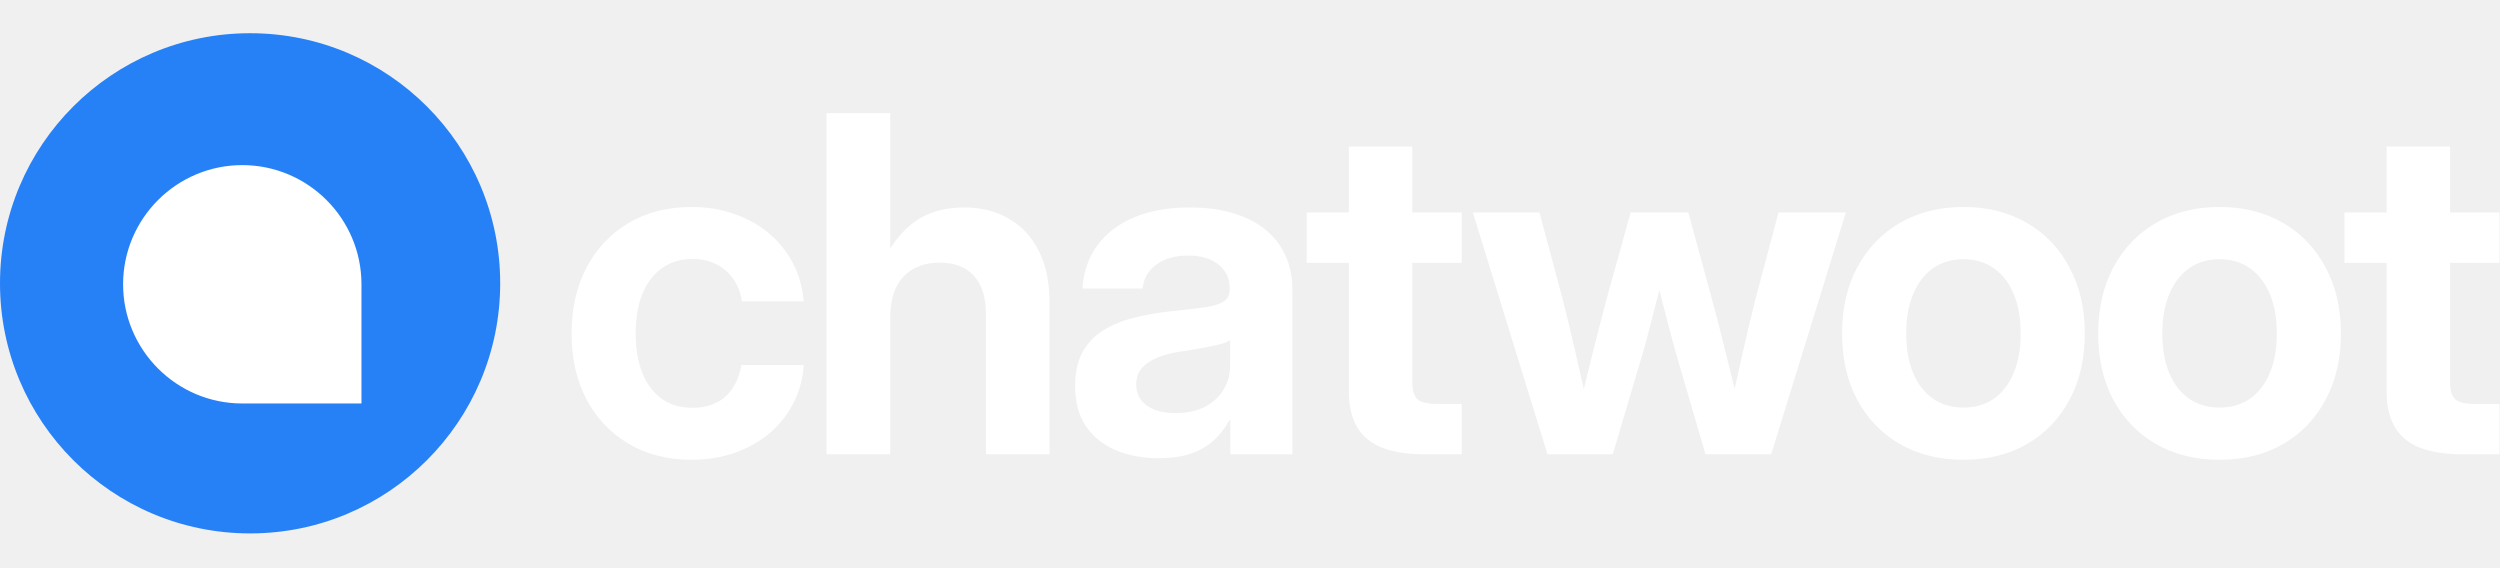
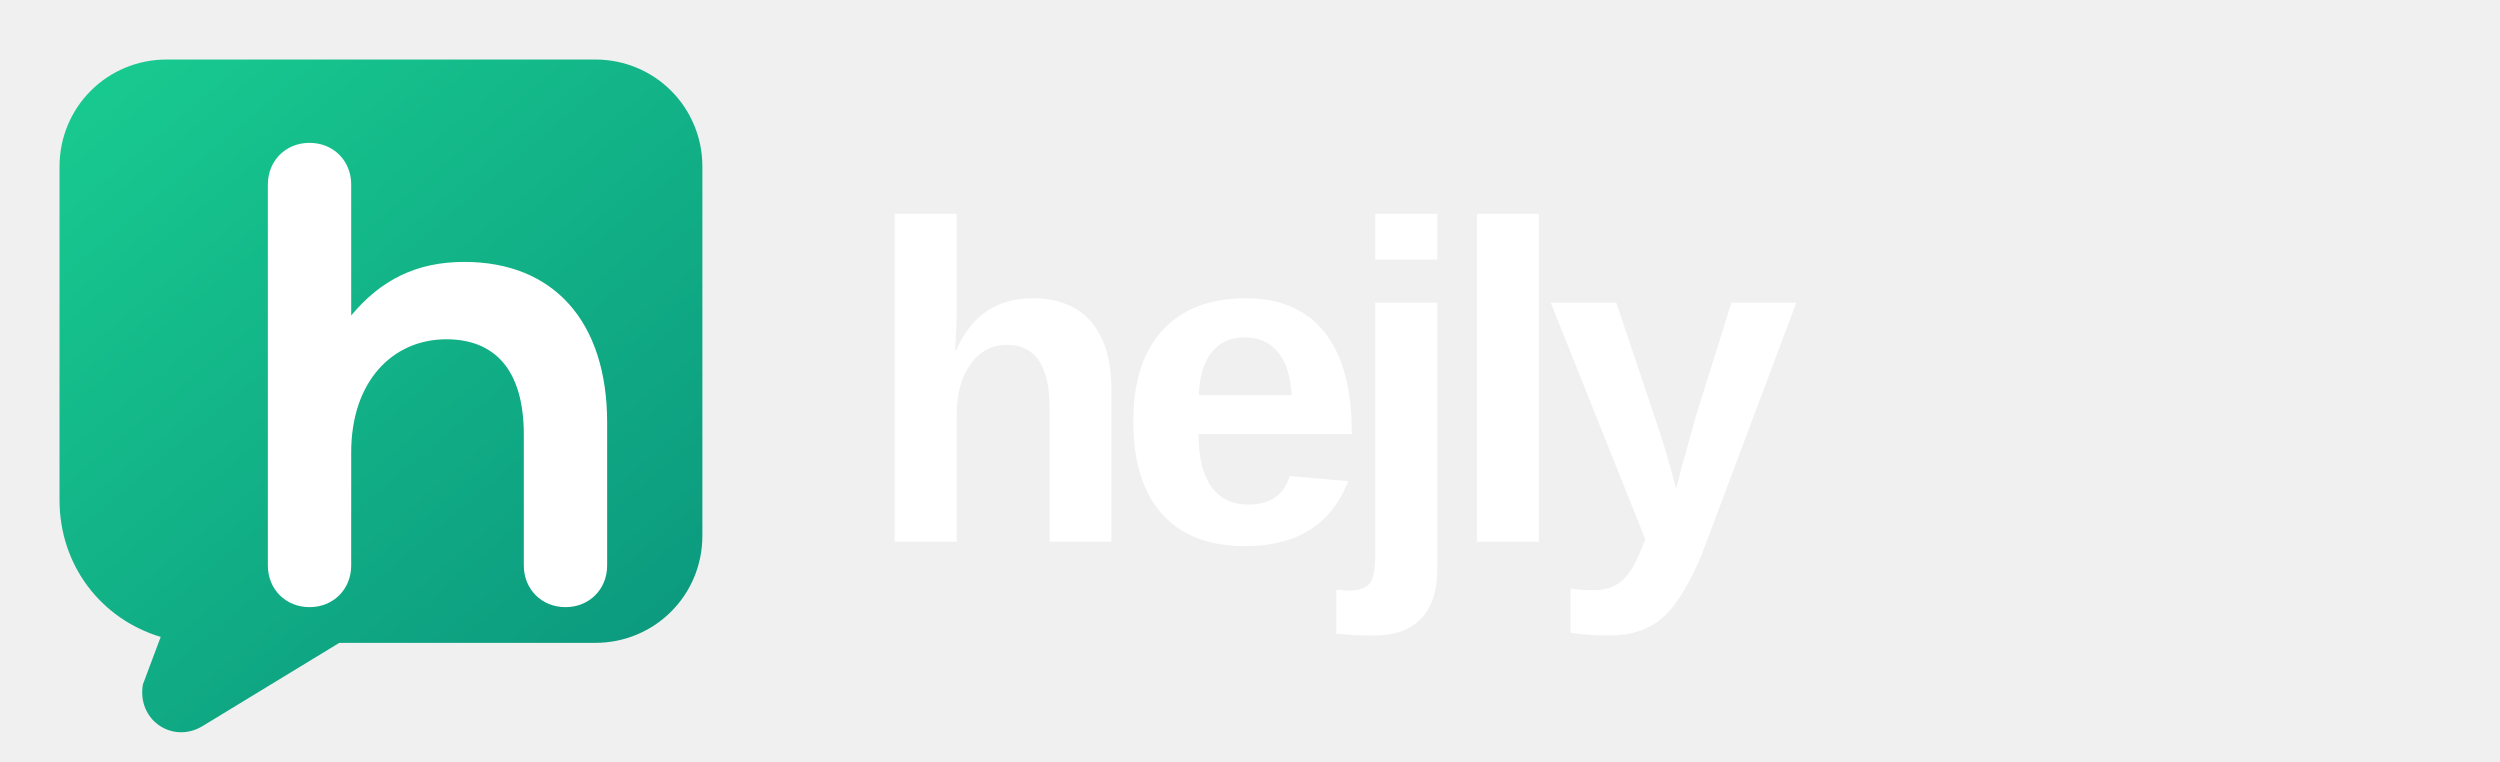
- <svg xmlns="http://www.w3.org/2000/svg" width="2559" height="581" viewBox="0 0 2559 581" fill="none">
-   <path d="M256 546C397.385 546 512 431.385 512 290C512 148.615 397.385 34 256 34C114.615 34 0 148.615 0 290C0 431.385 114.615 546 256 546Z" fill="#2781F6" />
-   <path d="M367 410H247.99C182.388 410 129 356.608 129 290.989C129 225.392 182.388 172 247.992 172C313.612 172 367 225.392 367 290.989V410Z" fill="white" stroke="white" stroke-width="6" />
-   <path d="M707.875 470.625C683.5 470.625 662.016 465.156 643.422 454.219C624.984 443.281 610.609 428.125 600.297 408.75C590.141 389.375 585.062 366.953 585.062 341.484C585.062 316.016 590.141 293.516 600.297 273.984C610.609 254.453 624.984 239.219 643.422 228.281C662.016 217.344 683.5 211.875 707.875 211.875C723.812 211.875 738.5 214.297 751.938 219.141C765.531 223.828 777.328 230.469 787.328 239.062C797.484 247.656 805.609 257.812 811.703 269.531C817.797 281.25 821.469 294.219 822.719 308.438H759.438C758.5 301.875 756.625 296.016 753.812 290.859C751.156 285.547 747.641 281.016 743.266 277.266C739.047 273.359 734.047 270.391 728.266 268.359C722.641 266.172 716.156 265.078 708.812 265.078C696.781 265.078 686.391 268.203 677.641 274.453C668.891 280.703 662.172 289.531 657.484 300.938C652.953 312.344 650.688 325.859 650.688 341.484C650.688 356.953 652.953 370.391 657.484 381.797C662.172 393.203 668.812 402.031 677.406 408.281C686.156 414.375 696.625 417.422 708.812 417.422C716.156 417.422 722.641 416.406 728.266 414.375C733.891 412.344 738.734 409.453 742.797 405.703C747.016 401.797 750.453 397.188 753.109 391.875C755.766 386.406 757.719 380.312 758.969 373.594H822.719C821.781 387.656 818.266 400.625 812.172 412.5C806.234 424.219 798.188 434.453 788.031 443.203C777.875 451.797 766 458.516 752.406 463.359C738.812 468.203 723.969 470.625 707.875 470.625ZM911.209 326.484V465H846.053V115.781H911.209V281.25H898.319C906.288 259.375 917.459 242.422 931.834 230.391C946.366 218.359 964.725 212.344 986.913 212.344C1004.41 212.344 1019.65 216.172 1032.62 223.828C1045.74 231.328 1055.98 242.344 1063.32 256.875C1070.66 271.406 1074.33 289.141 1074.33 310.078V465H1009.18V321.562C1009.18 304.219 1005.04 291.094 996.756 282.188C988.631 273.281 977.069 268.828 962.069 268.828C952.069 268.828 943.241 270.859 935.584 274.922C927.928 278.984 921.913 285.234 917.538 293.672C913.319 302.109 911.209 313.047 911.209 326.484ZM1185.79 468.984C1169.39 468.984 1154.78 466.25 1141.97 460.781C1129.15 455.312 1119 447.109 1111.5 436.172C1104.15 425.234 1100.48 411.562 1100.48 395.156C1100.48 381.094 1103.06 369.453 1108.22 360.234C1113.53 350.859 1120.64 343.438 1129.54 337.969C1138.61 332.344 1149 328.125 1160.72 325.312C1172.43 322.344 1184.62 320.156 1197.28 318.75C1212.59 317.188 1224.7 315.781 1233.61 314.531C1242.51 313.125 1248.92 311.094 1252.83 308.438C1256.73 305.781 1258.68 301.719 1258.68 296.25V294.609C1258.68 288.047 1256.97 282.344 1253.53 277.5C1250.09 272.5 1245.25 268.594 1239 265.781C1232.75 262.969 1225.17 261.562 1216.26 261.562C1207.36 261.562 1199.47 262.969 1192.59 265.781C1185.87 268.594 1180.48 272.578 1176.42 277.734C1172.51 282.734 1170.25 288.594 1169.62 295.312H1107.98C1109.08 278.438 1114.08 263.828 1122.98 251.484C1132.04 239.141 1144.54 229.531 1160.48 222.656C1176.58 215.781 1195.72 212.344 1217.9 212.344C1234.47 212.344 1249.23 214.297 1262.2 218.203C1275.33 222.109 1286.34 227.734 1295.25 235.078C1304.31 242.422 1311.18 251.328 1315.87 261.797C1320.56 272.109 1322.9 283.75 1322.9 296.719V465H1259.39V430.078H1258.45C1254.23 437.891 1248.92 444.766 1242.51 450.703C1236.26 456.484 1228.45 461.016 1219.08 464.297C1209.86 467.422 1198.76 468.984 1185.79 468.984ZM1203.14 422.812C1214.86 422.812 1224.86 420.703 1233.14 416.484C1241.58 412.109 1247.98 406.25 1252.36 398.906C1256.89 391.562 1259.15 383.281 1259.15 374.062V348.281C1257.12 349.531 1254.39 350.703 1250.95 351.797C1247.67 352.734 1243.68 353.672 1239 354.609C1234.47 355.547 1229.47 356.484 1224 357.422C1218.68 358.359 1213.14 359.219 1207.36 360C1199.23 361.25 1191.81 363.203 1185.09 365.859C1178.37 368.516 1172.98 372.109 1168.92 376.641C1165.01 381.016 1163.06 386.719 1163.06 393.75C1163.06 399.688 1164.7 404.922 1167.98 409.453C1171.42 413.828 1176.11 417.188 1182.04 419.531C1187.98 421.719 1195.01 422.812 1203.14 422.812ZM1496.24 217.5V269.062H1337.57V217.5H1496.24ZM1380.69 150H1445.61V390.703C1445.61 399.297 1447.33 405.234 1450.77 408.516C1454.21 411.797 1460.69 413.438 1470.22 413.438C1474.13 413.438 1478.66 413.438 1483.82 413.438C1489.13 413.438 1493.27 413.438 1496.24 413.438V465C1492.02 465 1486.32 465 1479.13 465C1472.1 465 1464.99 465 1457.8 465C1431.39 465 1411.94 459.766 1399.44 449.297C1386.94 438.828 1380.69 422.656 1380.69 400.781V150ZM1584.03 465L1507.62 217.5H1575.82L1599.73 307.031C1604.26 324.688 1608.63 342.891 1612.85 361.641C1617.07 380.391 1621.29 398.828 1625.51 416.953H1616.6C1621.13 398.828 1625.67 380.391 1630.2 361.641C1634.88 342.891 1639.57 324.688 1644.26 307.031L1669.1 217.5H1728.17L1752.54 307.031C1757.38 324.688 1762.07 342.891 1766.6 361.641C1771.13 380.391 1775.67 398.828 1780.2 416.953H1771.06C1775.43 398.828 1779.65 380.391 1783.71 361.641C1787.93 342.891 1792.23 324.688 1796.6 307.031L1820.51 217.5H1889.42L1813.01 465H1745.74L1716.45 364.688C1713.63 354.844 1710.9 344.844 1708.24 334.688C1705.59 324.375 1702.93 314.062 1700.28 303.75C1697.78 293.281 1695.12 282.969 1692.31 272.812H1704.96C1702.31 282.969 1699.57 293.281 1696.76 303.75C1694.1 314.062 1691.45 324.375 1688.79 334.688C1686.29 344.844 1683.56 354.844 1680.59 364.688L1650.82 465H1584.03ZM2009.78 470.625C1985.09 470.625 1963.38 465.234 1944.62 454.453C1926.03 443.672 1911.5 428.594 1901.03 409.219C1890.72 389.844 1885.56 367.266 1885.56 341.484C1885.56 315.703 1890.72 293.125 1901.03 273.75C1911.5 254.219 1926.03 239.062 1944.62 228.281C1963.38 217.344 1985.09 211.875 2009.78 211.875C2034.62 211.875 2056.34 217.344 2074.94 228.281C2093.53 239.062 2107.98 254.219 2118.3 273.75C2128.77 293.125 2134 315.703 2134 341.484C2134 367.266 2128.77 389.844 2118.3 409.219C2107.98 428.594 2093.53 443.672 2074.94 454.453C2056.34 465.234 2034.62 470.625 2009.78 470.625ZM2009.78 417.188C2021.66 417.188 2031.97 414.219 2040.72 408.281C2049.47 402.188 2056.27 393.438 2061.11 382.031C2065.95 370.625 2068.38 357.109 2068.38 341.484C2068.38 325.547 2065.95 311.953 2061.11 300.703C2056.27 289.297 2049.47 280.547 2040.72 274.453C2031.97 268.359 2021.66 265.312 2009.78 265.312C1998.06 265.312 1987.75 268.359 1978.84 274.453C1970.09 280.547 1963.3 289.297 1958.45 300.703C1953.61 311.953 1951.19 325.547 1951.19 341.484C1951.19 357.266 1953.61 370.859 1958.45 382.266C1963.3 393.516 1970.09 402.188 1978.84 408.281C1987.75 414.219 1998.06 417.188 2009.78 417.188ZM2271.94 470.625C2247.26 470.625 2225.54 465.234 2206.79 454.453C2188.19 443.672 2173.66 428.594 2163.19 409.219C2152.88 389.844 2147.72 367.266 2147.72 341.484C2147.72 315.703 2152.88 293.125 2163.19 273.75C2173.66 254.219 2188.19 239.062 2206.79 228.281C2225.54 217.344 2247.26 211.875 2271.94 211.875C2296.79 211.875 2318.51 217.344 2337.1 228.281C2355.69 239.062 2370.15 254.219 2380.46 273.75C2390.93 293.125 2396.16 315.703 2396.16 341.484C2396.16 367.266 2390.93 389.844 2380.46 409.219C2370.15 428.594 2355.69 443.672 2337.1 454.453C2318.51 465.234 2296.79 470.625 2271.94 470.625ZM2271.94 417.188C2283.82 417.188 2294.13 414.219 2302.88 408.281C2311.63 402.188 2318.43 393.438 2323.27 382.031C2328.12 370.625 2330.54 357.109 2330.54 341.484C2330.54 325.547 2328.12 311.953 2323.27 300.703C2318.43 289.297 2311.63 280.547 2302.88 274.453C2294.13 268.359 2283.82 265.312 2271.94 265.312C2260.22 265.312 2249.91 268.359 2241.01 274.453C2232.26 280.547 2225.46 289.297 2220.62 300.703C2215.77 311.953 2213.35 325.547 2213.35 341.484C2213.35 357.266 2215.77 370.859 2220.62 382.266C2225.46 393.516 2232.26 402.188 2241.01 408.281C2249.91 414.219 2260.22 417.188 2271.94 417.188ZM2558.48 217.5V269.062H2399.81V217.5H2558.48ZM2442.93 150H2507.86V390.703C2507.86 399.297 2509.57 405.234 2513.01 408.516C2516.45 411.797 2522.93 413.438 2532.47 413.438C2536.37 413.438 2540.9 413.438 2546.06 413.438C2551.37 413.438 2555.51 413.438 2558.48 413.438V465C2554.26 465 2548.56 465 2541.37 465C2534.34 465 2527.23 465 2520.04 465C2493.64 465 2474.18 459.766 2461.68 449.297C2449.18 438.828 2442.93 422.656 2442.93 400.781V150Z" fill="white" />
+ <svg xmlns="http://www.w3.org/2000/svg" viewBox="0 0 420 128" role="img" aria-label="Hejly">
+   <defs>
+     <linearGradient id="g" x1="20" y1="12" x2="108" y2="116" gradientUnits="userSpaceOnUse">
+       <stop offset="0" stop-color="#18C98F" />
+       <stop offset="1" stop-color="#0B987E" />
+     </linearGradient>
+   </defs>
+   <path fill="url(#g)" d="M28 10h72c10 0 18 8 18 18v62c0 10-8 18-18 18H57l-23 14c-5 3-11-1-10-7l3-8C17 104 10 95 10 84V28c0-10 8-18 18-18z" />
+   <path fill="#fff" d="M45 31c0-4 3-7 7-7s7 3 7 7v22c5-6 11-9 19-9 15 0 24 10 24 27v24c0 4-3 7-7 7s-7-3-7-7V73c0-11-5-16-13-16-9 0-16 7-16 19v19c0 4-3 7-7 7s-7-3-7-7V31z" />
+   <text x="145" y="91" fill="#FFFFFF" font-family="Arial, Helvetica, sans-serif" font-size="76" font-weight="700" letter-spacing="-4">hejly</text>
</svg>
